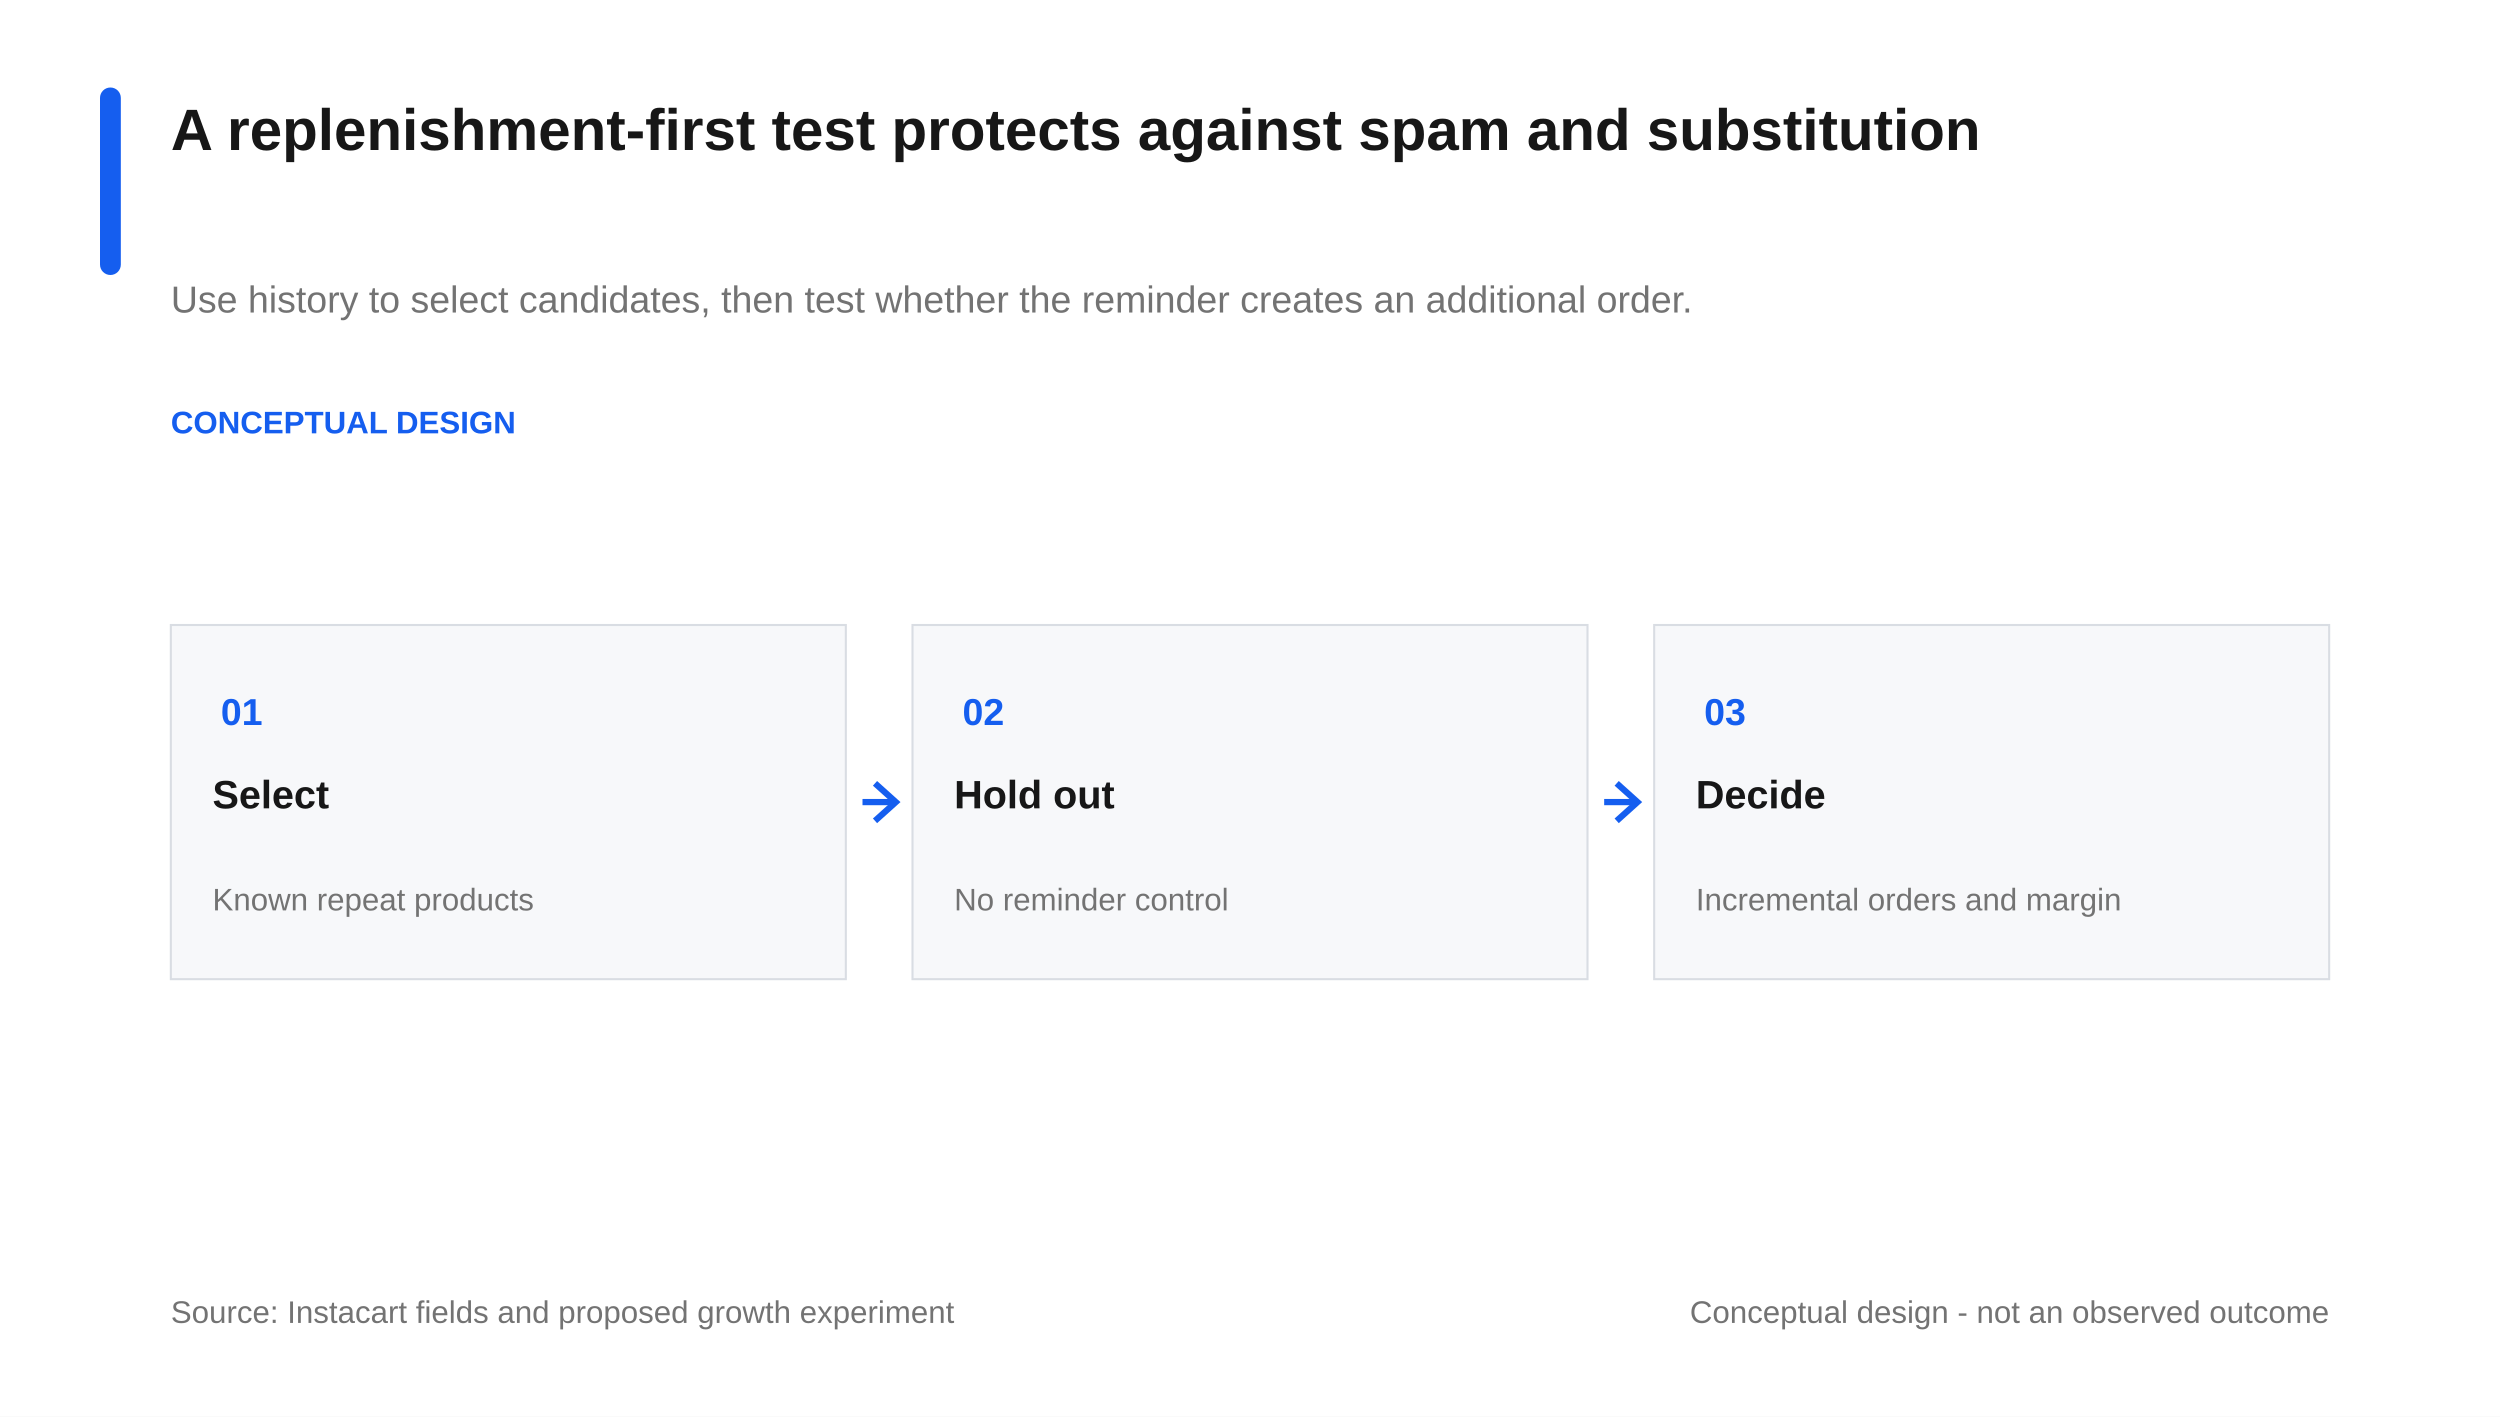
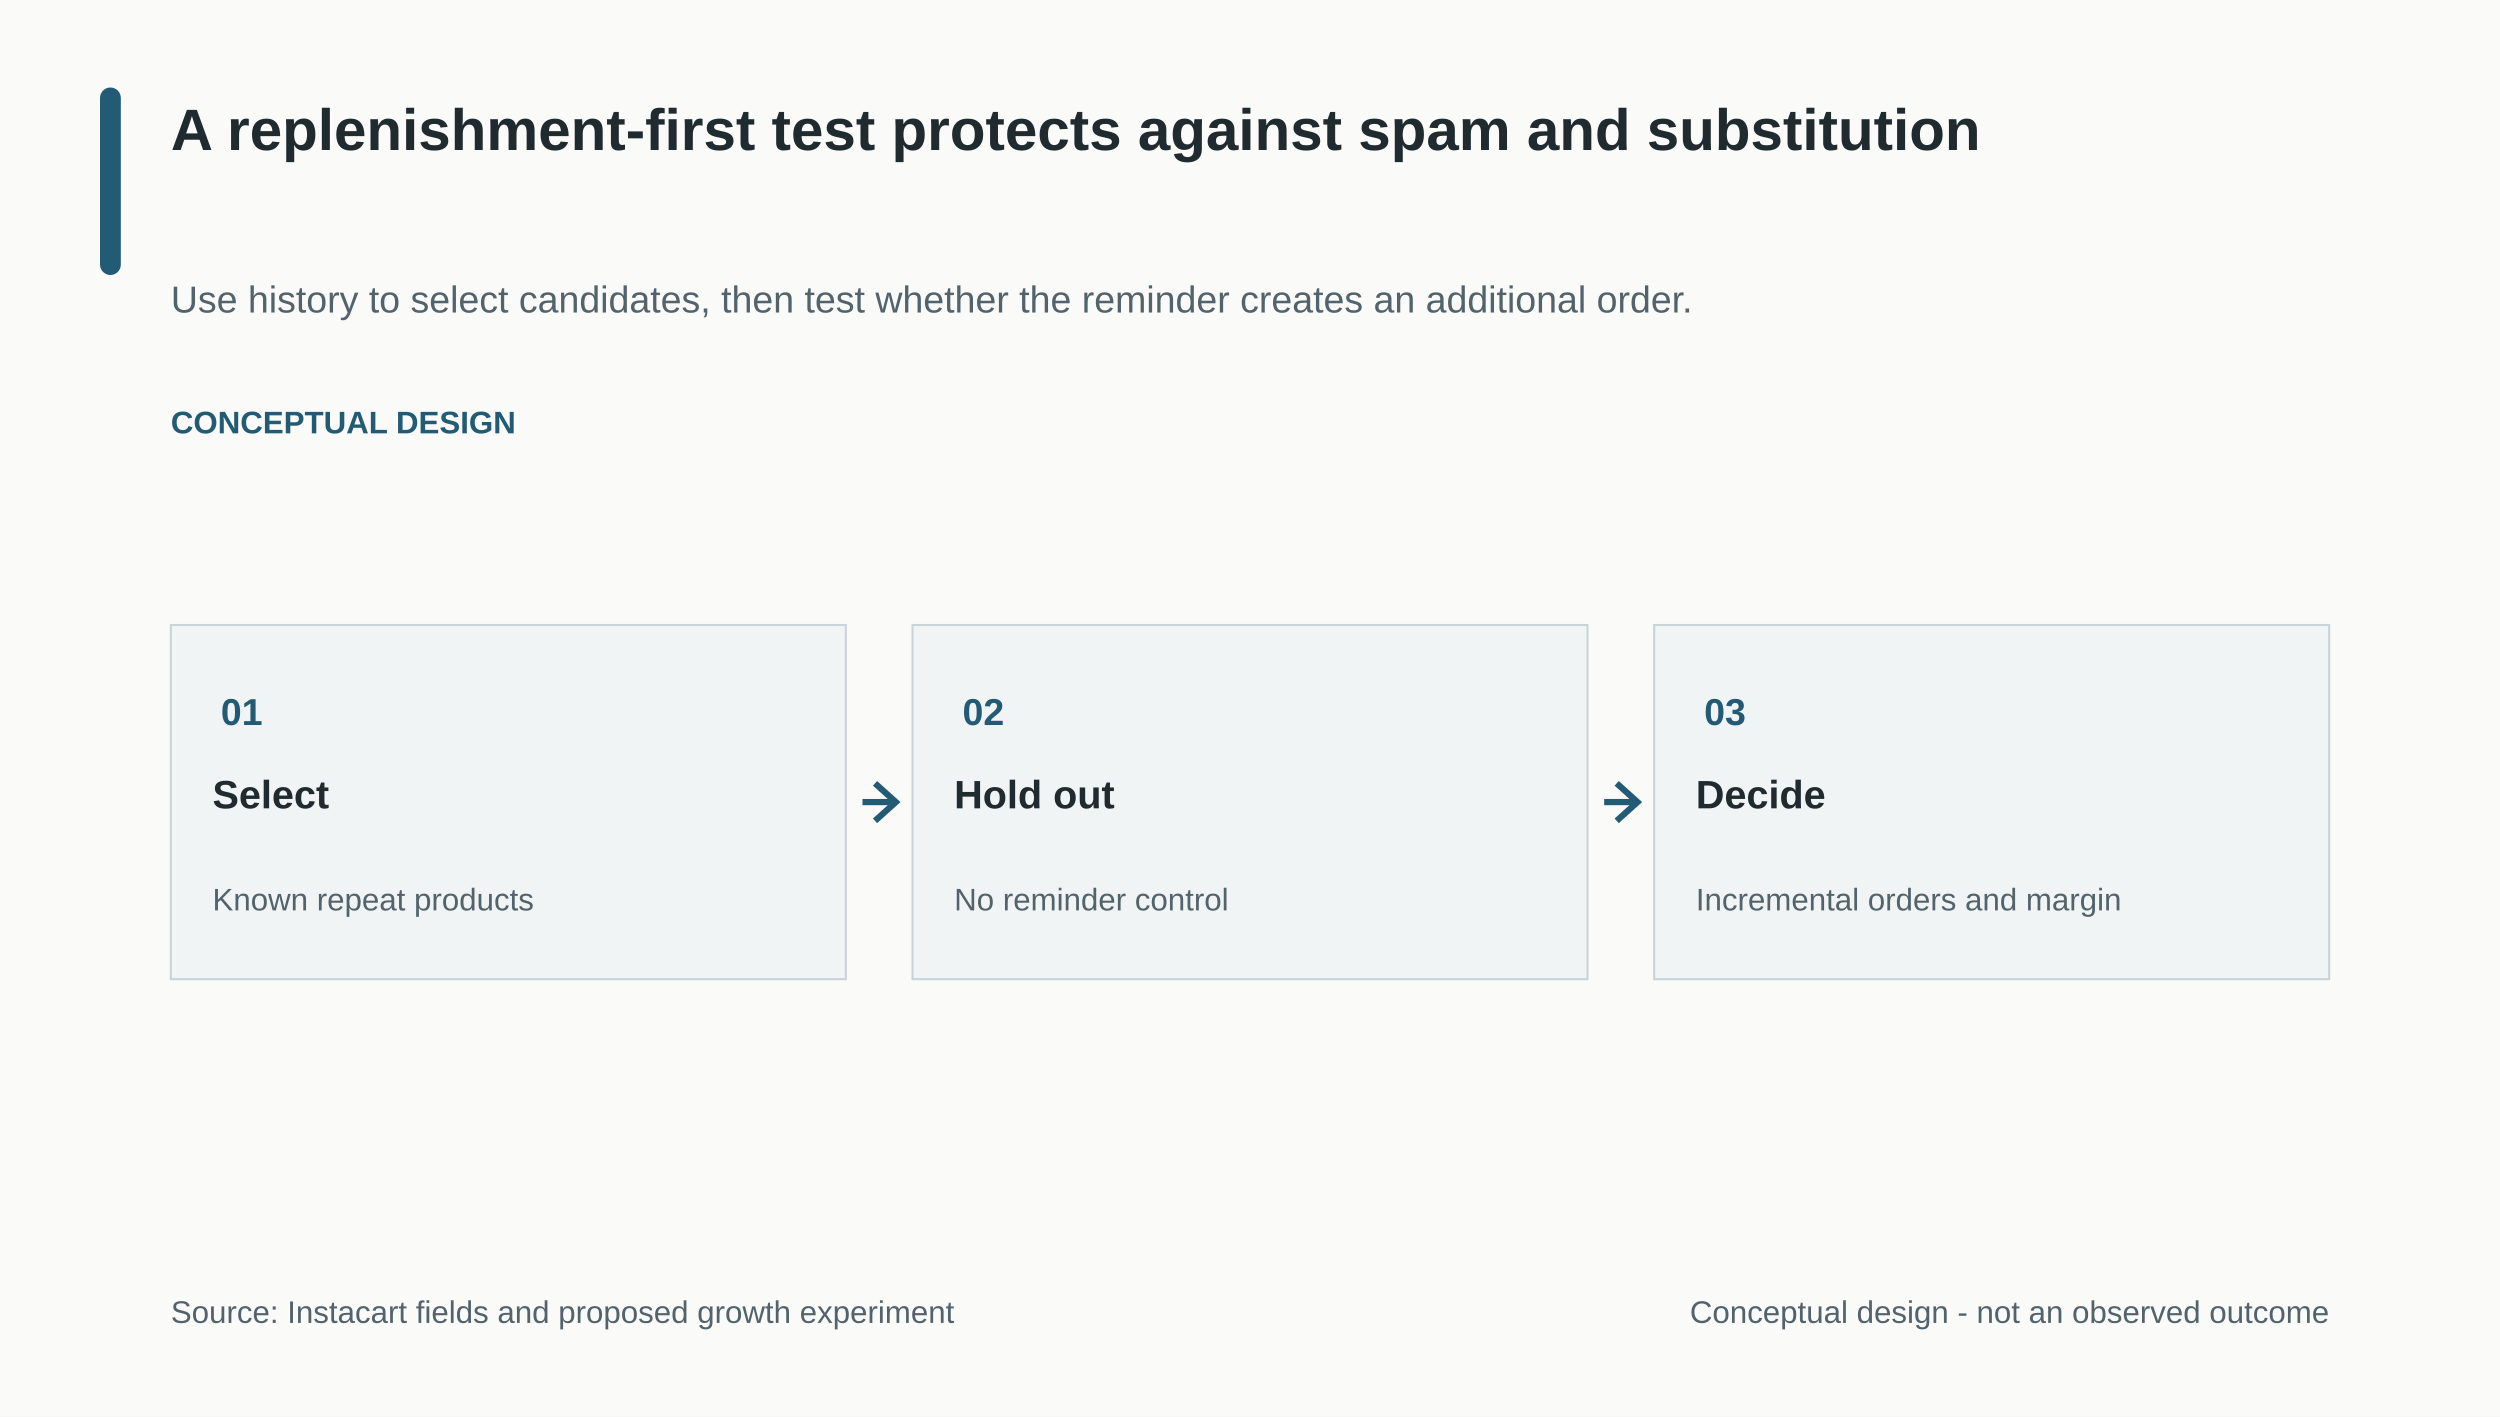
<svg xmlns="http://www.w3.org/2000/svg" width="1200" height="680" viewBox="0 0 1200 680" role="img" aria-labelledby="title desc">
-   <rect width="1200" height="680" fill="#ffffff" />
-   <rect x="48" y="42" width="10" height="90" rx="5" fill="#155eef" />
-   <text x="82" y="72" fill="#171717" font-family="Arial, sans-serif" font-size="28px" font-weight="700" text-anchor="start">A replenishment-first test protects against spam and substitution</text>
-   <text x="82" y="150" fill="#737373" font-family="Arial, sans-serif" font-size="18px" font-weight="400" text-anchor="start">Use history to select candidates, then test whether the reminder creates an additional order.</text>
-   <text x="82" y="208" fill="#155eef" font-family="Arial, sans-serif" font-size="15px" font-weight="700" text-anchor="start">CONCEPTUAL DESIGN</text>
-   <rect x="82.0" y="300" width="324.0" height="170" fill="#f7f8fa" stroke="#d9dde3" />
-   <text x="106.0" y="348" fill="#155eef" font-family="Arial, sans-serif" font-size="18px" font-weight="700" text-anchor="start">01</text>
-   <text x="102.0" y="388" fill="#171717" font-family="Arial, sans-serif" font-size="19px" font-weight="700" text-anchor="start">Select</text>
-   <text x="102.0" y="437" fill="#737373" font-family="Arial, sans-serif" font-size="15px" font-weight="400" text-anchor="start">Known repeat products</text>
-   <line x1="414.0" y1="385" x2="430.0" y2="385" stroke="#155eef" stroke-width="3" />
-   <path d="M 420.0 376 L 430.0 385 L 420.0 394" fill="none" stroke="#155eef" stroke-width="3" />
-   <rect x="438.0" y="300" width="324.0" height="170" fill="#f7f8fa" stroke="#d9dde3" />
-   <text x="462.0" y="348" fill="#155eef" font-family="Arial, sans-serif" font-size="18px" font-weight="700" text-anchor="start">02</text>
-   <text x="458.0" y="388" fill="#171717" font-family="Arial, sans-serif" font-size="19px" font-weight="700" text-anchor="start">Hold out</text>
-   <text x="458.0" y="437" fill="#737373" font-family="Arial, sans-serif" font-size="15px" font-weight="400" text-anchor="start">No reminder control</text>
-   <line x1="770.0" y1="385" x2="786.0" y2="385" stroke="#155eef" stroke-width="3" />
-   <path d="M 776.0 376 L 786.0 385 L 776.0 394" fill="none" stroke="#155eef" stroke-width="3" />
-   <rect x="794.0" y="300" width="324.0" height="170" fill="#f7f8fa" stroke="#d9dde3" />
-   <text x="818.0" y="348" fill="#155eef" font-family="Arial, sans-serif" font-size="18px" font-weight="700" text-anchor="start">03</text>
-   <text x="814.0" y="388" fill="#171717" font-family="Arial, sans-serif" font-size="19px" font-weight="700" text-anchor="start">Decide</text>
-   <text x="814.0" y="437" fill="#737373" font-family="Arial, sans-serif" font-size="15px" font-weight="400" text-anchor="start">Incremental orders and margin</text>
-   <text x="82" y="635" fill="#737373" font-family="Arial, sans-serif" font-size="15px" font-weight="400" text-anchor="start">Source: Instacart fields and proposed growth experiment</text>
-   <text x="1118" y="635" fill="#737373" font-family="Arial, sans-serif" font-size="15px" font-weight="400" text-anchor="end">Conceptual design - not an observed outcome</text>
+   <rect width="1200" height="680" fill="#FAFAF8" />
+   <rect x="48" y="42" width="10" height="90" rx="5" fill="#225B73" />
+   <text x="82" y="72" fill="#202B30" font-family="Arial, sans-serif" font-size="28px" font-weight="700" text-anchor="start">A replenishment-first test protects against spam and substitution</text>
+   <text x="82" y="150" fill="#52636B" font-family="Arial, sans-serif" font-size="18px" font-weight="400" text-anchor="start">Use history to select candidates, then test whether the reminder creates an additional order.</text>
+   <text x="82" y="208" fill="#225B73" font-family="Arial, sans-serif" font-size="15px" font-weight="700" text-anchor="start">CONCEPTUAL DESIGN</text>
+   <rect x="82.0" y="300" width="324.0" height="170" fill="#F1F4F5" stroke="#C9D3D8" />
+   <text x="106.0" y="348" fill="#225B73" font-family="Arial, sans-serif" font-size="18px" font-weight="700" text-anchor="start">01</text>
+   <text x="102.0" y="388" fill="#202B30" font-family="Arial, sans-serif" font-size="19px" font-weight="700" text-anchor="start">Select</text>
+   <text x="102.0" y="437" fill="#52636B" font-family="Arial, sans-serif" font-size="15px" font-weight="400" text-anchor="start">Known repeat products</text>
+   <line x1="414.0" y1="385" x2="430.0" y2="385" stroke="#225B73" stroke-width="3" />
+   <path d="M 420.0 376 L 430.0 385 L 420.0 394" fill="none" stroke="#225B73" stroke-width="3" />
+   <rect x="438.0" y="300" width="324.0" height="170" fill="#F1F4F5" stroke="#C9D3D8" />
+   <text x="462.0" y="348" fill="#225B73" font-family="Arial, sans-serif" font-size="18px" font-weight="700" text-anchor="start">02</text>
+   <text x="458.0" y="388" fill="#202B30" font-family="Arial, sans-serif" font-size="19px" font-weight="700" text-anchor="start">Hold out</text>
+   <text x="458.0" y="437" fill="#52636B" font-family="Arial, sans-serif" font-size="15px" font-weight="400" text-anchor="start">No reminder control</text>
+   <line x1="770.0" y1="385" x2="786.0" y2="385" stroke="#225B73" stroke-width="3" />
+   <path d="M 776.0 376 L 786.0 385 L 776.0 394" fill="none" stroke="#225B73" stroke-width="3" />
+   <rect x="794.0" y="300" width="324.0" height="170" fill="#F1F4F5" stroke="#C9D3D8" />
+   <text x="818.0" y="348" fill="#225B73" font-family="Arial, sans-serif" font-size="18px" font-weight="700" text-anchor="start">03</text>
+   <text x="814.0" y="388" fill="#202B30" font-family="Arial, sans-serif" font-size="19px" font-weight="700" text-anchor="start">Decide</text>
+   <text x="814.0" y="437" fill="#52636B" font-family="Arial, sans-serif" font-size="15px" font-weight="400" text-anchor="start">Incremental orders and margin</text>
+   <text x="82" y="635" fill="#52636B" font-family="Arial, sans-serif" font-size="15px" font-weight="400" text-anchor="start">Source: Instacart fields and proposed growth experiment</text>
+   <text x="1118" y="635" fill="#52636B" font-family="Arial, sans-serif" font-size="15px" font-weight="400" text-anchor="end">Conceptual design - not an observed outcome</text>
</svg>
